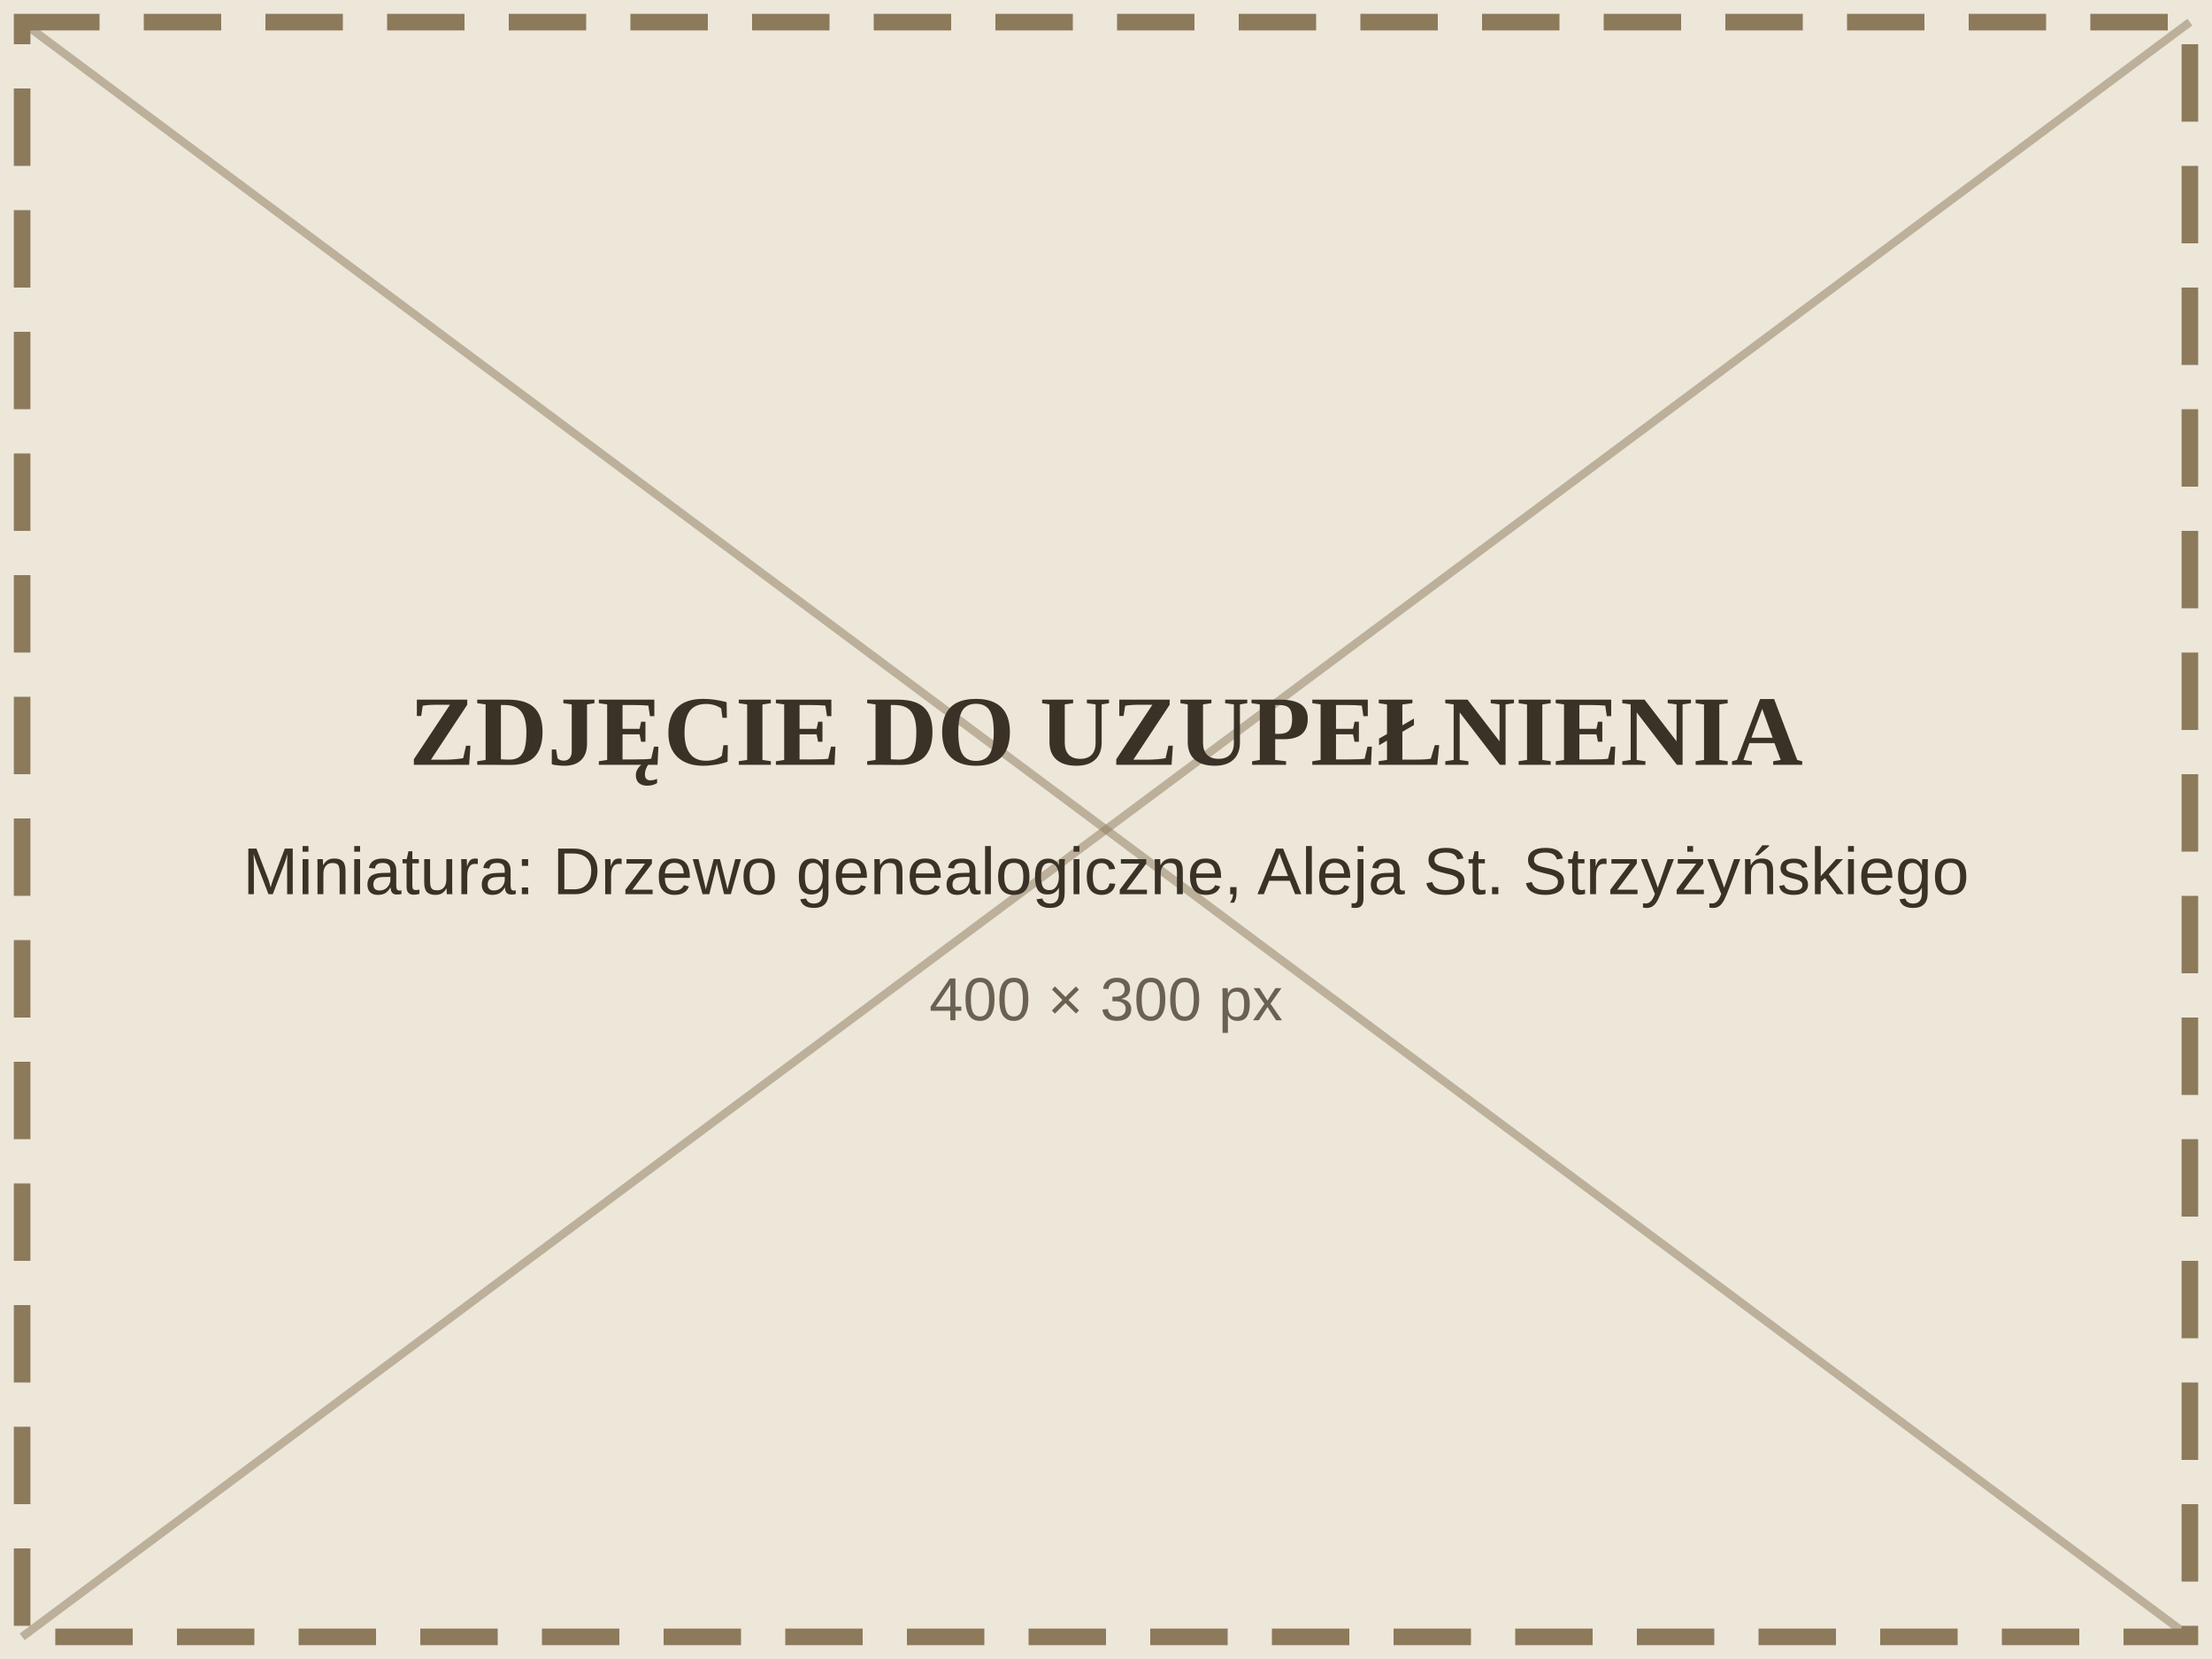
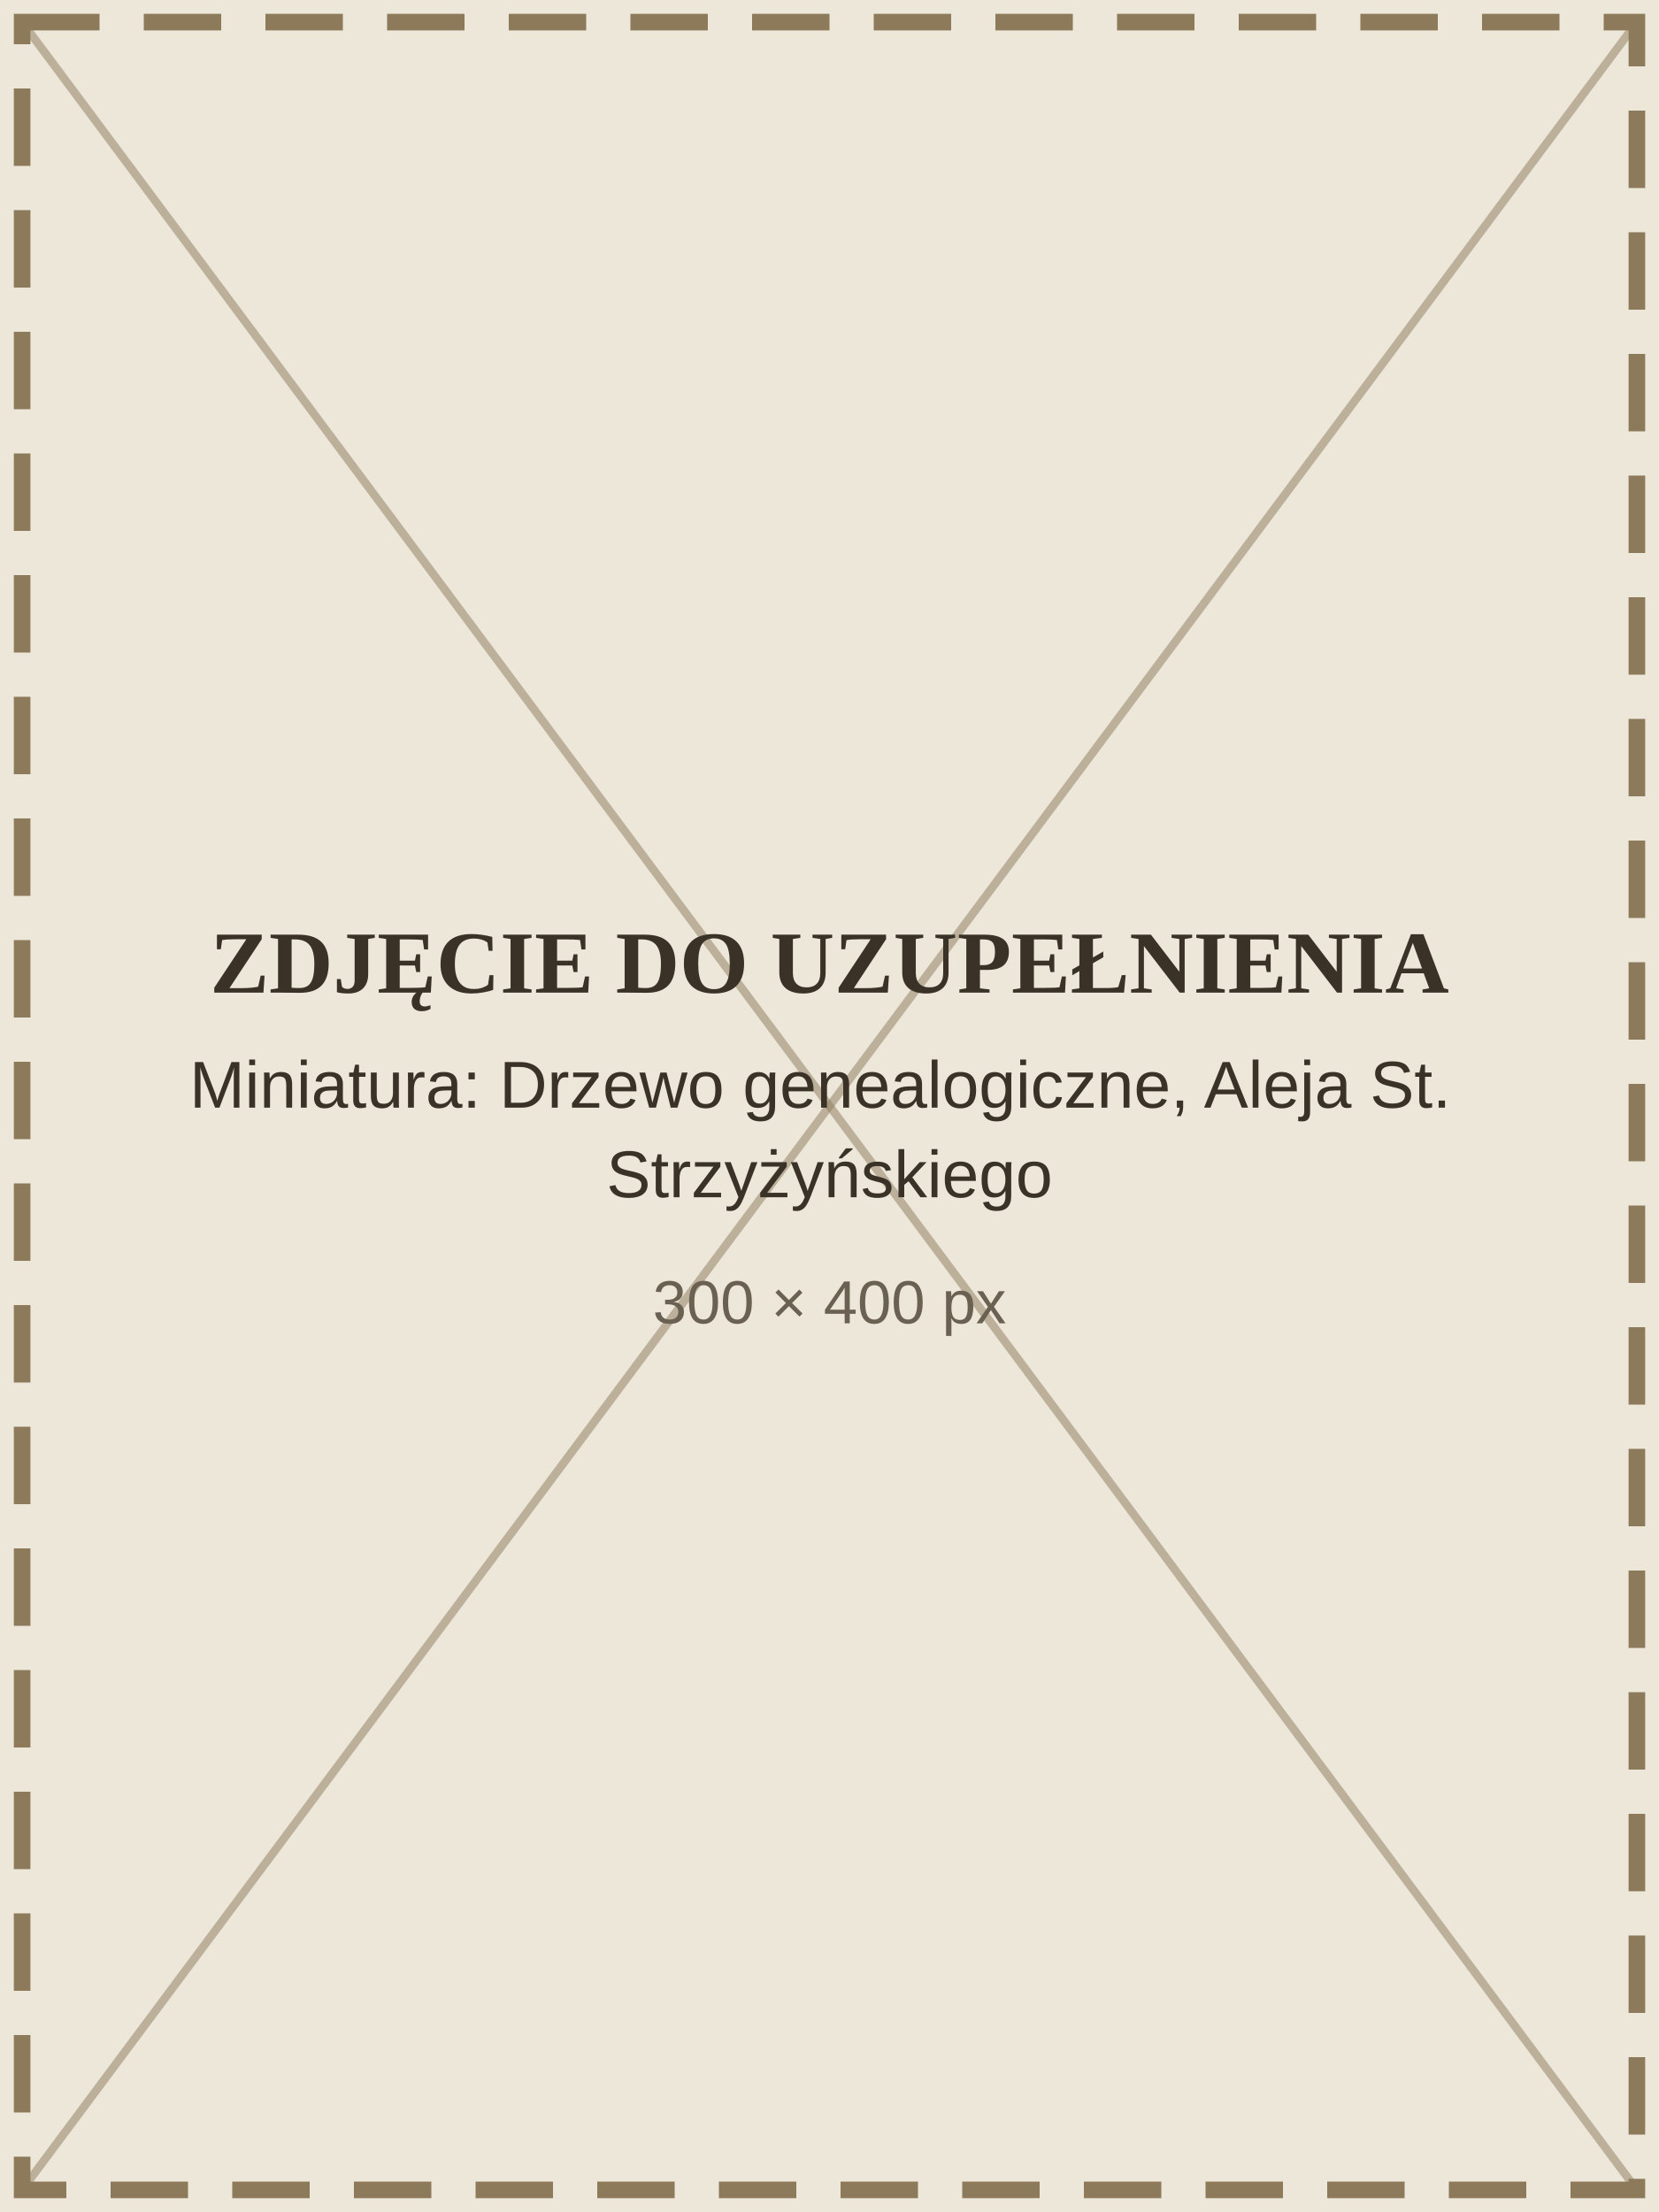
- <svg xmlns="http://www.w3.org/2000/svg" width="400" height="300" viewBox="0 0 400 300" role="img" aria-label="Placeholder: ZDJĘCIE DO UZUPEŁNIENIA. Miniatura: Drzewo genealogiczne, Aleja St. Strzyżyńskiego">
-   <rect width="400" height="300" fill="#EDE7DA" />
-   <rect x="4" y="4" width="392" height="292" fill="none" stroke="#8C7A5B" stroke-width="3" stroke-dasharray="14 8" />
-   <line x1="4" y1="4" x2="396" y2="296" stroke="#8C7A5B" stroke-width="1.5" opacity="0.5" />
-   <line x1="396" y1="4" x2="4" y2="296" stroke="#8C7A5B" stroke-width="1.5" opacity="0.5" />
-   <text text-anchor="middle" font-family="Georgia, 'Times New Roman', serif" font-weight="bold" font-size="18" fill="#3A3227">
-     <tspan x="50%" y="138.3">ZDJĘCIE DO UZUPEŁNIENIA</tspan>
+ <svg xmlns="http://www.w3.org/2000/svg" width="300" height="400" viewBox="0 0 300 400" role="img" aria-label="Placeholder: ZDJĘCIE DO UZUPEŁNIENIA. Miniatura: Drzewo genealogiczne, Aleja St. Strzyżyńskiego">
+   <rect width="300" height="400" fill="#EDE7DA" />
+   <rect x="4" y="4" width="292" height="392" fill="none" stroke="#8C7A5B" stroke-width="3" stroke-dasharray="14 8" />
+   <line x1="4" y1="4" x2="296" y2="396" stroke="#8C7A5B" stroke-width="1.5" opacity="0.5" />
+   <line x1="296" y1="4" x2="4" y2="396" stroke="#8C7A5B" stroke-width="1.5" opacity="0.5" />
+   <text text-anchor="middle" font-family="Georgia, 'Times New Roman', serif" font-weight="bold" font-size="16" fill="#3A3227">
+     <tspan x="50%" y="179.5">ZDJĘCIE DO UZUPEŁNIENIA</tspan>
  </text>
  <text text-anchor="middle" font-family="Arial, sans-serif" font-size="12" fill="#3A3227">
-     <tspan x="50%" y="161.7">Miniatura: Drzewo genealogiczne, Aleja St. Strzyżyńskiego</tspan>
+     <tspan x="50%" y="200.3">Miniatura: Drzewo genealogiczne, Aleja St.</tspan>
+     <tspan x="50%" y="216.5">Strzyżyńskiego</tspan>
  </text>
-   <text x="50%" y="184.5" text-anchor="middle" font-family="Arial, sans-serif" font-size="11" fill="#6B6153">400 × 300 px</text>
+   <text x="50%" y="239.3" text-anchor="middle" font-family="Arial, sans-serif" font-size="11" fill="#6B6153">300 × 400 px</text>
</svg>
